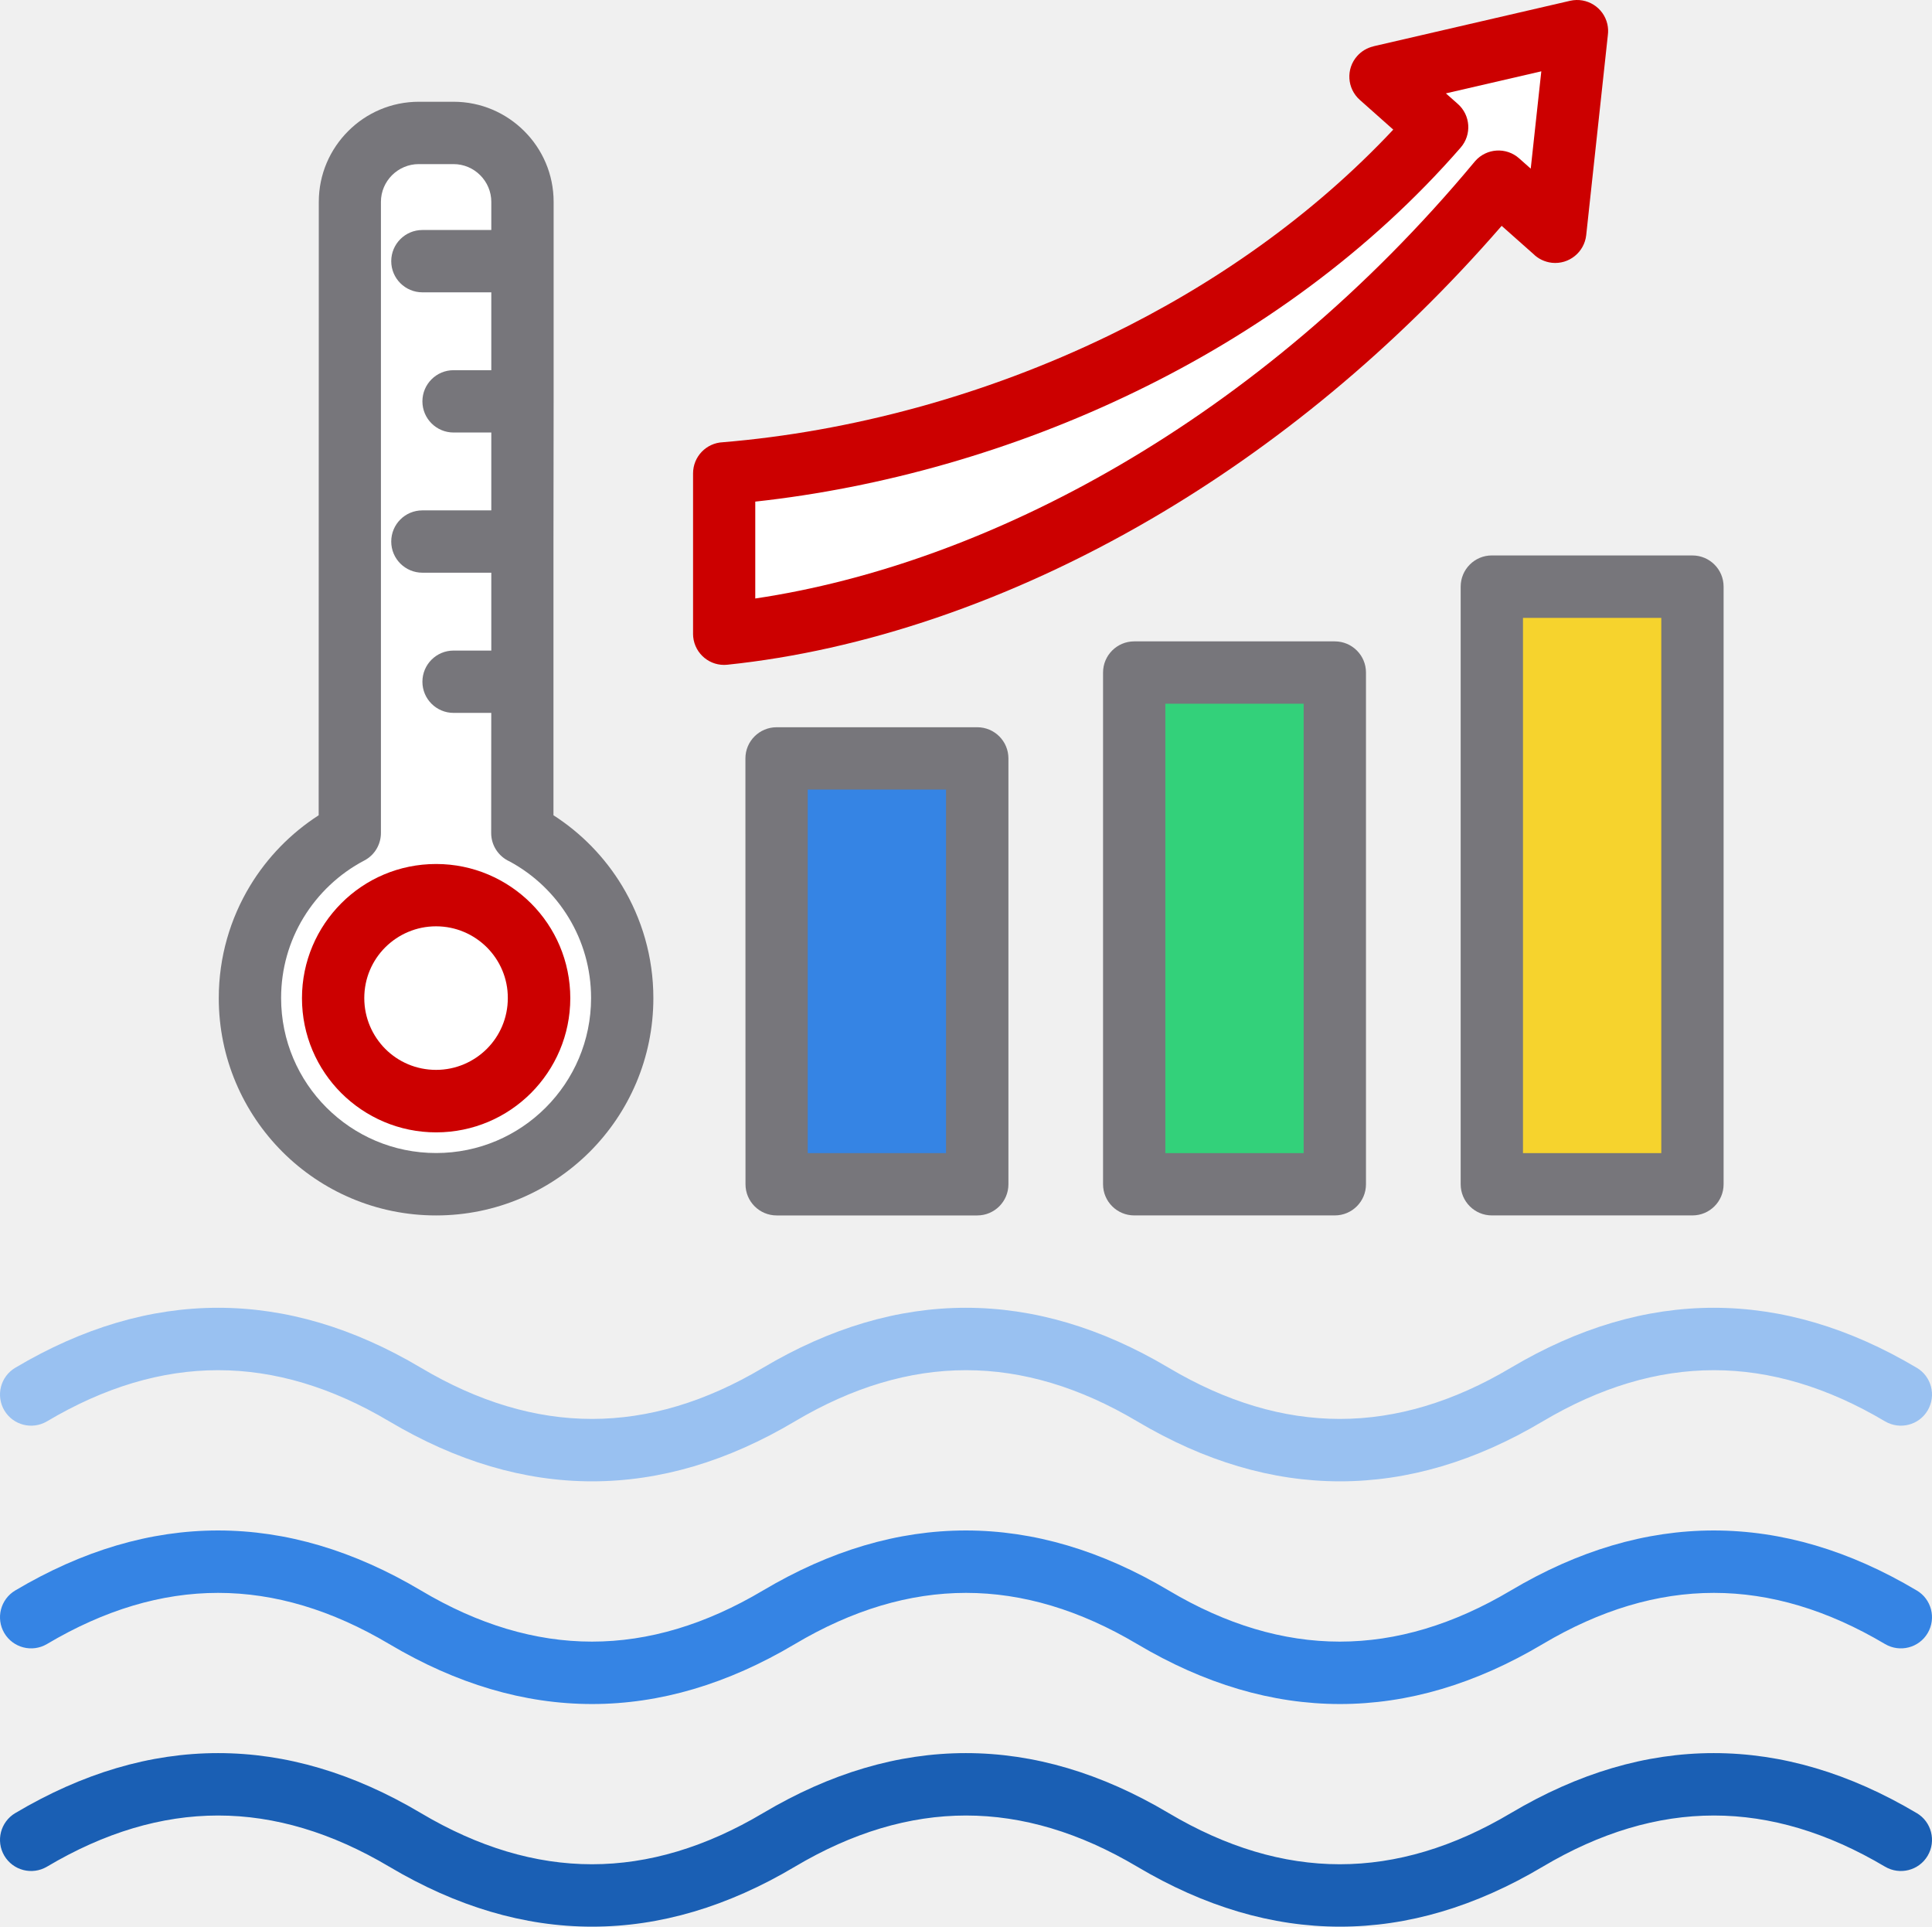
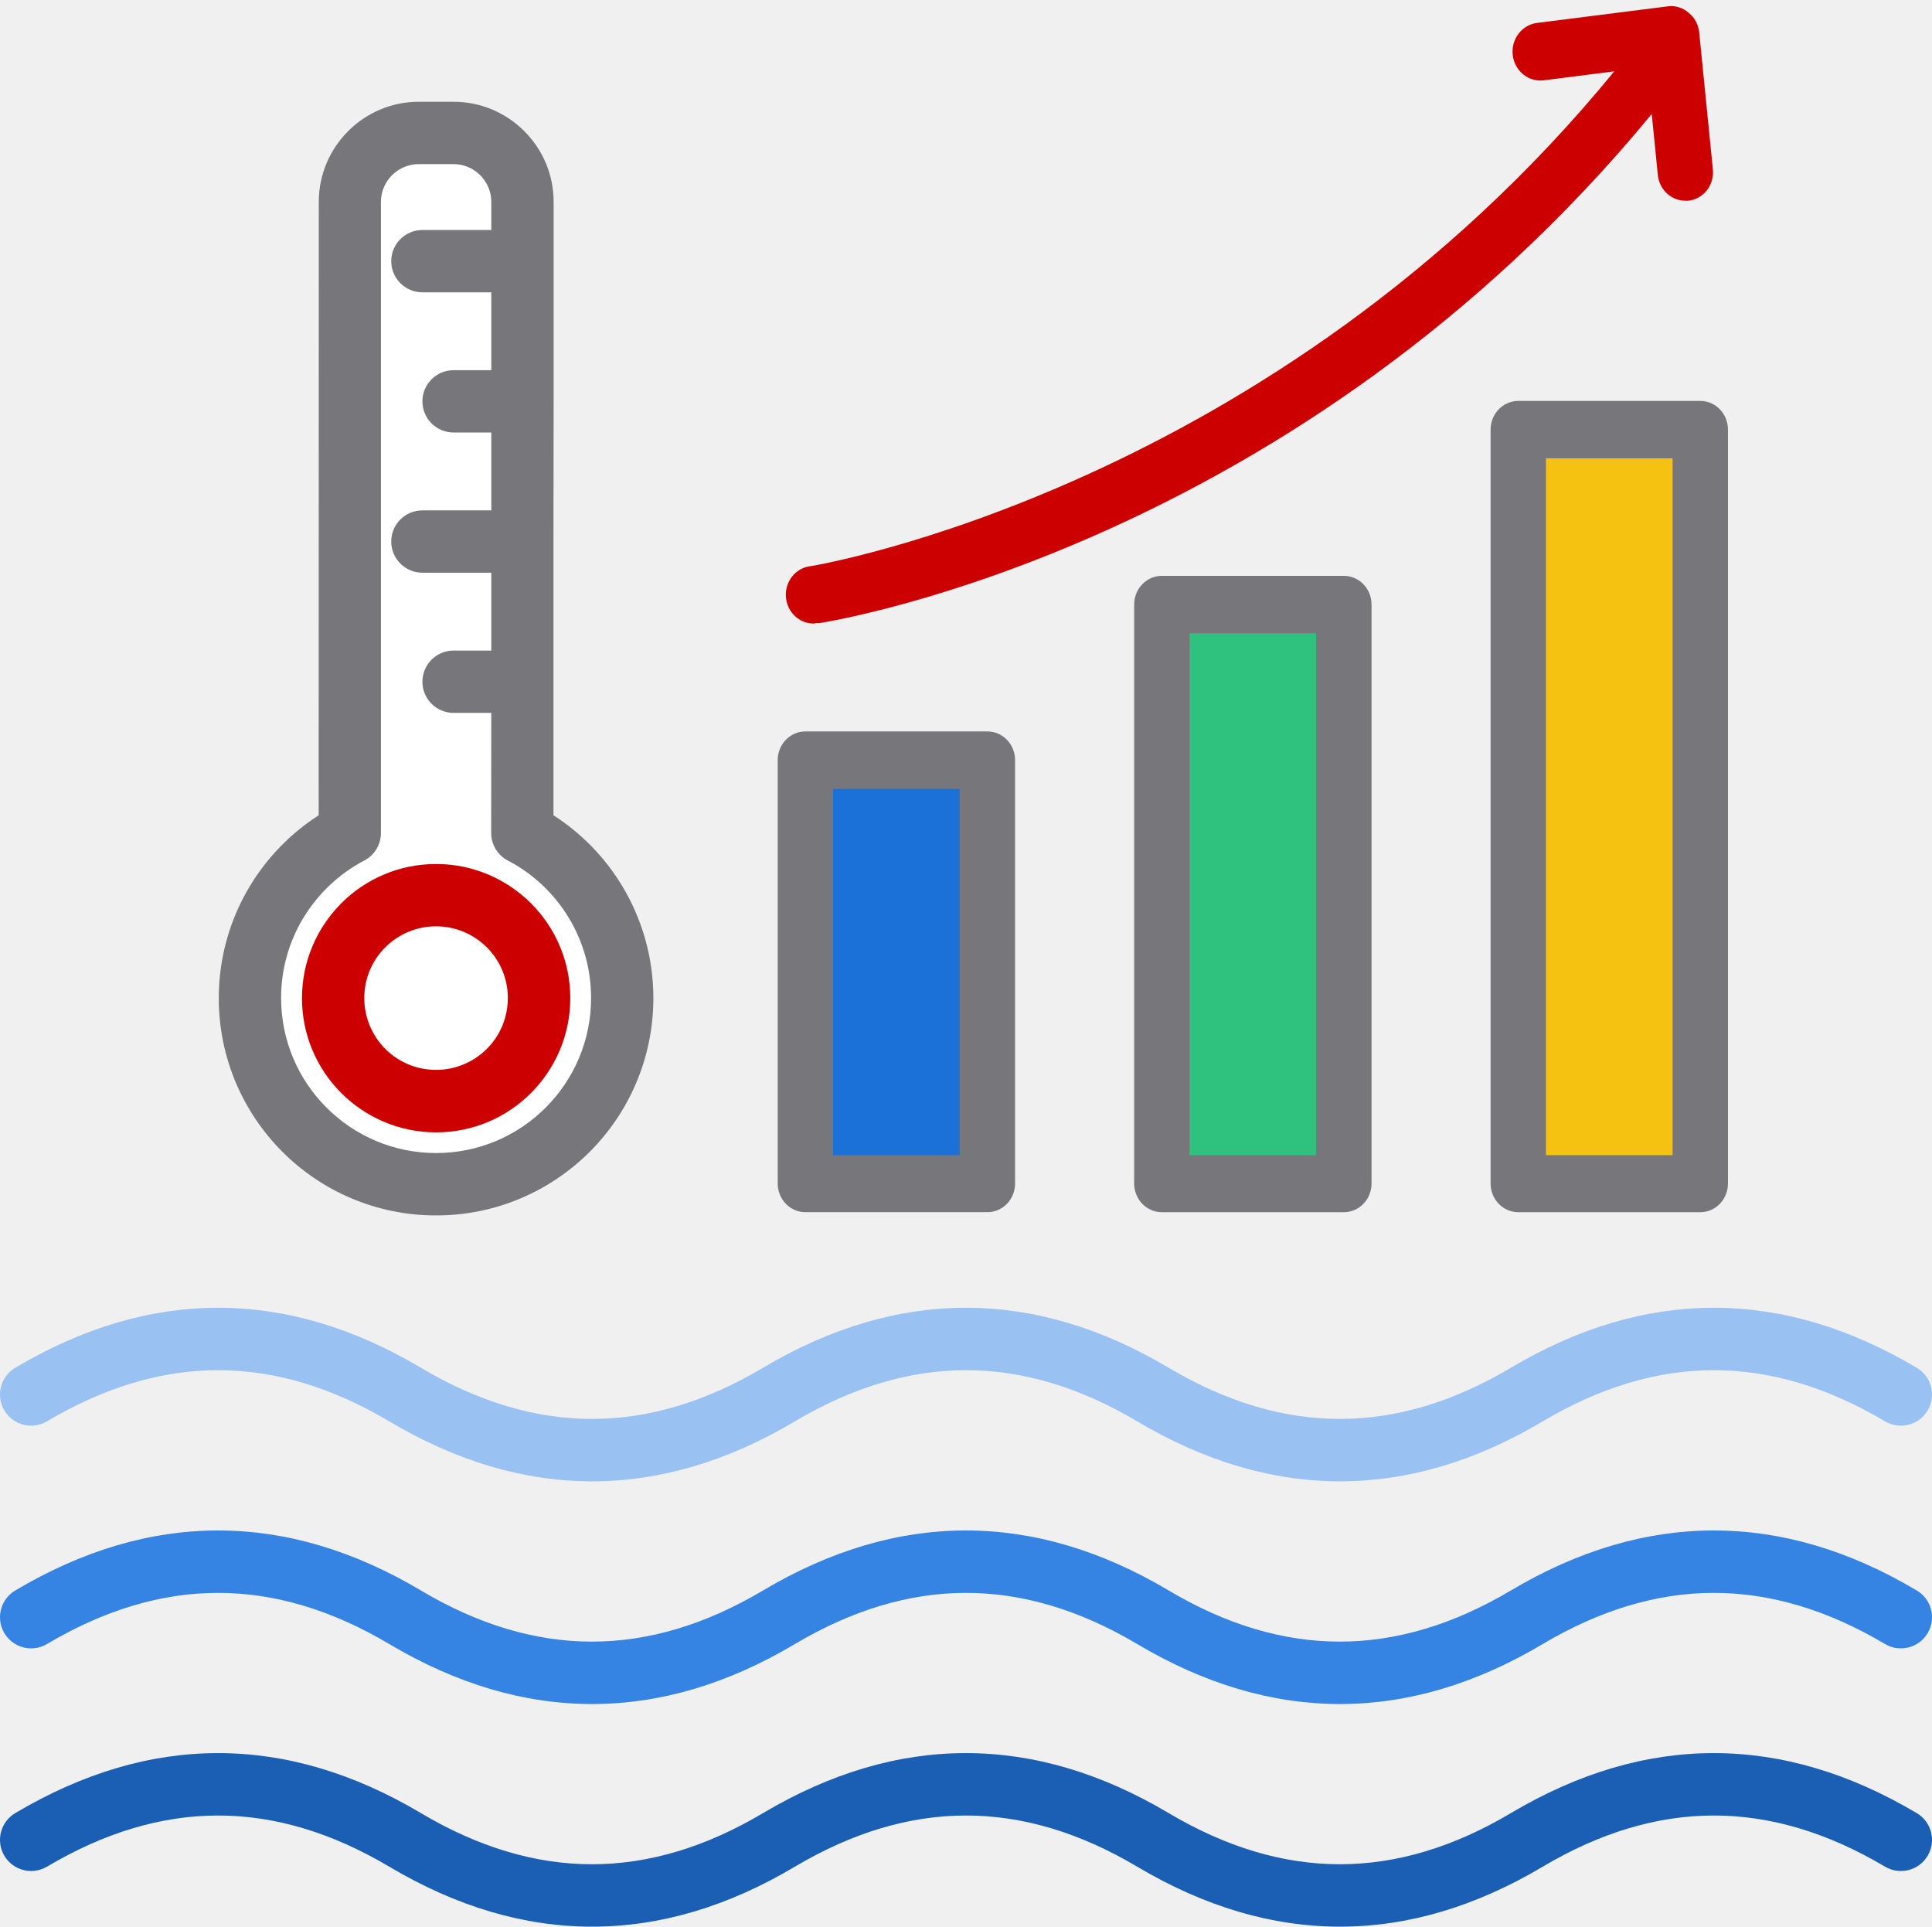
<svg xmlns="http://www.w3.org/2000/svg" version="1.1" viewBox="-5 -10 92.77 92.495" id="svg835" width="92.77" height="92.495">
  <defs id="defs839" />
-   <path d="m 32.293,24.913 h 9.633 c 0.824,0 1.496,0.668 1.496,1.496 v 20.445 c 0,0.824 -0.668,1.496 -1.496,1.496 h -9.633 c -0.824,0 -1.496,-0.668 -1.496,-1.496 l -0.004,-20.445 c 0,-0.828 0.672,-1.496 1.5,-1.496 z" id="path1663" style="fill:#77767b" />
-   <path d="m 49.462,20.791 h 9.633 c 0.824,0 1.496,0.668 1.496,1.496 v 24.566 c 0,0.824 -0.668,1.496 -1.496,1.496 h -9.633 c -0.824,0 -1.496,-0.668 -1.496,-1.496 v -24.566 c 0,-0.828 0.672,-1.496 1.496,-1.496 z" id="path1659" style="fill:#77767b" />
-   <path d="m 66.634,16.666 h 9.633 c 0.824,0 1.496,0.668 1.496,1.496 v 28.691 c 0,0.824 -0.668,1.496 -1.496,1.496 h -9.633 c -0.824,0 -1.496,-0.668 -1.496,-1.496 v -28.688 c 0,-0.828 0.668,-1.5 1.496,-1.5 z" id="path1655" style="fill:#77767b" />
-   <path d="m 28.274,20.428 h 0.004 c 0,0.051 0.004,0.102 0.008,0.152 0.086,0.82 0.816,1.418 1.637,1.332 6.469,-0.672 13.512,-3.004 20.367,-7.004 5.891,-3.438 11.66,-8.125 16.816,-14.066 l 1.52,1.348 c 0.23,0.23 0.543,0.387 0.895,0.426 0.82,0.086 1.555,-0.508 1.645,-1.328 l 1.039,-9.602 c 0.023,-0.172 0.016,-0.348 -0.023,-0.527 -0.184,-0.805 -0.984,-1.305 -1.789,-1.121 l -9.441,2.184 v 0.004 c -0.293,0.066 -0.57,0.223 -0.785,0.465 -0.547,0.617 -0.488,1.559 0.129,2.106 l 1.605,1.426 c -3.887,4.141 -8.602,7.434 -13.641,9.879 -6.016,2.918 -12.48,4.625 -18.551,5.129 -0.797,0.035 -1.43,0.691 -1.43,1.496 v 7.703 z" id="path1667" style="fill:#cc0000;fill-opacity:1" />
  <path d="m 87.036,66.353 c 0.711,0.418 0.945,1.336 0.527,2.047 -0.418,0.711 -1.336,0.945 -2.047,0.527 -2.758,-1.637 -5.496,-2.457 -8.219,-2.457 -2.723,0 -5.461,0.82 -8.219,2.457 -3.227,1.918 -6.473,2.879 -9.734,2.879 -3.262,0 -6.508,-0.961 -9.738,-2.879 -2.758,-1.637 -5.496,-2.457 -8.219,-2.457 -2.723,0 -5.461,0.82 -8.219,2.457 -3.227,1.918 -6.473,2.879 -9.738,2.879 -3.262,0 -6.508,-0.961 -9.738,-2.879 -2.758,-1.637 -5.496,-2.457 -8.219,-2.457 -2.723,0 -5.461,0.82 -8.219,2.457 -0.711,0.418 -1.625,0.184 -2.047,-0.527 -0.418,-0.711 -0.184,-1.625 0.527,-2.047 3.231,-1.918 6.477,-2.879 9.738,-2.879 3.262,0 6.508,0.961 9.738,2.879 2.754,1.641 5.496,2.457 8.215,2.457 2.723,0 5.461,-0.82 8.215,-2.457 3.231,-1.918 6.477,-2.879 9.738,-2.879 3.262,0 6.508,0.961 9.738,2.879 2.758,1.641 5.496,2.457 8.219,2.457 2.723,0 5.461,-0.82 8.215,-2.457 3.231,-1.918 6.477,-2.879 9.738,-2.879 3.269,0 6.516,0.957 9.746,2.879 z" id="path1681" style="fill:#3584e4" />
  <path d="m 87.036,55.662 c 0.711,0.418 0.945,1.336 0.527,2.047 -0.418,0.711 -1.336,0.945 -2.047,0.527 -2.758,-1.637 -5.496,-2.457 -8.219,-2.457 -2.723,0 -5.461,0.82 -8.219,2.457 -3.227,1.918 -6.473,2.879 -9.734,2.879 -3.262,0 -6.508,-0.961 -9.738,-2.879 -2.758,-1.637 -5.496,-2.457 -8.219,-2.457 -2.723,0 -5.461,0.82 -8.219,2.457 -3.227,1.918 -6.473,2.879 -9.738,2.879 -3.262,0 -6.508,-0.961 -9.738,-2.879 -2.758,-1.637 -5.496,-2.457 -8.219,-2.457 -2.723,0 -5.461,0.82 -8.219,2.457 -0.711,0.418 -1.625,0.184 -2.047,-0.527 -0.418,-0.711 -0.184,-1.625 0.527,-2.047 3.231,-1.918 6.477,-2.879 9.738,-2.879 3.262,0 6.508,0.961 9.738,2.879 2.754,1.637 5.496,2.457 8.215,2.457 2.723,0 5.461,-0.82 8.215,-2.457 3.231,-1.918 6.477,-2.879 9.738,-2.879 3.262,0 6.508,0.961 9.738,2.879 2.758,1.637 5.496,2.457 8.219,2.457 2.723,0 5.461,-0.82 8.215,-2.457 3.231,-1.918 6.477,-2.879 9.738,-2.879 3.269,0 6.516,0.961 9.746,2.879 z" id="path1679" style="fill:#99c1f1" />
  <path d="m 10.302,29.139 c -1.34,0.863 -2.469,2.023 -3.293,3.383 -0.953,1.574 -1.504,3.422 -1.504,5.394 0,2.883 1.168,5.488 3.055,7.379 1.887,1.887 4.496,3.055 7.379,3.055 2.883,0 5.488,-1.168 7.379,-3.055 1.887,-1.887 3.055,-4.496 3.055,-7.379 0,-1.973 -0.551,-3.816 -1.504,-5.394 -0.824,-1.363 -1.953,-2.523 -3.293,-3.383 v -13.141 l 0.008,-6.731 v -9.578 c 0,-1.324 -0.539,-2.527 -1.41,-3.394 -0.871,-0.871 -2.07,-1.41 -3.394,-1.41 h -1.668 c -1.324,0 -2.527,0.539 -3.394,1.41 -0.871,0.871 -1.41,2.07 -1.41,3.394 z" id="path1677" style="fill:#77767b" />
  <path d="m 18.591,24.224 h -1.812 c -0.824,0 -1.496,-0.668 -1.496,-1.496 0,-0.824 0.668,-1.496 1.496,-1.496 h 1.812 v -3.738 h -3.309 c -0.824,0 -1.496,-0.668 -1.496,-1.496 0,-0.828 0.668,-1.496 1.496,-1.496 h 3.309 v -3.738 h -1.812 c -0.824,0 -1.496,-0.668 -1.496,-1.496 0,-0.824 0.668,-1.496 1.496,-1.496 h 1.812 v -3.738 h -3.309 c -0.824,0 -1.496,-0.668 -1.496,-1.496 0,-0.824 0.668,-1.496 1.496,-1.496 h 3.309 v -1.352 c 0,-0.496 -0.203,-0.949 -0.535,-1.281 -0.328,-0.328 -0.781,-0.531 -1.281,-0.531 h -1.668 c -0.496,0 -0.949,0.203 -1.281,0.531 -0.328,0.328 -0.535,0.781 -0.535,1.281 V 29.99 c 0,0.535 -0.289,1.055 -0.797,1.32 -1.207,0.633 -2.219,1.59 -2.926,2.754 -0.68,1.121 -1.07,2.438 -1.07,3.848 0,2.055 0.832,3.914 2.18,5.262 1.348,1.348 3.207,2.18 5.262,2.18 2.055,0 3.914,-0.832 5.262,-2.18 1.348,-1.348 2.18,-3.207 2.18,-5.262 0,-1.41 -0.391,-2.727 -1.07,-3.848 -0.688,-1.137 -1.668,-2.074 -2.84,-2.707 -0.523,-0.234 -0.887,-0.758 -0.887,-1.367 l 0.004,-5.766 z" id="path1675" style="fill:#ffffff" />
  <path d="m 15.942,31.478 c 1.777,0 3.387,0.723 4.555,1.887 1.164,1.164 1.887,2.773 1.887,4.555 0,1.777 -0.723,3.387 -1.887,4.555 -1.164,1.164 -2.773,1.887 -4.555,1.887 -1.777,0 -3.387,-0.723 -4.555,-1.887 -1.164,-1.164 -1.887,-2.773 -1.887,-4.555 0,-1.777 0.723,-3.387 1.887,-4.555 1.164,-1.168 2.773,-1.887 4.555,-1.887 z" id="path1671" style="fill:#cc0000;fill-opacity:1" />
  <path d="m 18.376,35.478 c -0.625,-0.621 -1.484,-1.008 -2.438,-1.008 -0.953,0 -1.812,0.387 -2.438,1.008 -0.625,0.625 -1.008,1.484 -1.008,2.438 0,0.949 0.387,1.812 1.008,2.438 0.625,0.625 1.484,1.008 2.438,1.008 0.953,0 1.812,-0.387 2.438,-1.008 0.625,-0.625 1.008,-1.484 1.008,-2.438 0.004,-0.953 -0.383,-1.812 -1.008,-2.438 z" id="path1673" style="fill:#ffffff" />
-   <path d="m 31.266,14.08 v 4.652 c 5.594,-0.832 11.609,-2.965 17.512,-6.41 5.996,-3.5 11.852,-8.34 17.004,-14.527 0.02,-0.023 0.035,-0.043 0.055,-0.066 0.547,-0.617 1.488,-0.676 2.106,-0.129 l 0.559,0.496 0.508,-4.672 -4.582,1.059 0.566,0.5 c 0.621,0.543 0.684,1.484 0.141,2.106 -4.34,4.981 -9.762,8.879 -15.582,11.699 -5.918,2.875 -12.258,4.637 -18.285,5.293 z" id="path1669" style="fill:#ffffff" />
-   <path d="m 40.426,27.905 h -6.641 v 17.453 h 6.641 z" id="path1665" style="fill:#3584e4" />
-   <path d="m 57.598,23.784 h -6.641 v 21.574 h 6.641 z" id="path1661" style="fill:#33d17a" />
-   <path d="m 74.771,19.663 h -6.641 v 25.695 h 6.641 z" id="path1657" style="fill:#f6d32d" />
  <path d="m 87.036,77.041 c 0.711,0.418 0.945,1.336 0.527,2.047 -0.418,0.711 -1.336,0.945 -2.047,0.527 -2.758,-1.637 -5.496,-2.457 -8.219,-2.457 -2.723,0 -5.461,0.82 -8.219,2.457 -3.227,1.918 -6.473,2.879 -9.734,2.879 -3.262,0 -6.508,-0.961 -9.738,-2.879 -2.758,-1.637 -5.496,-2.457 -8.219,-2.457 -2.723,0 -5.461,0.82 -8.219,2.457 -3.227,1.918 -6.473,2.879 -9.738,2.879 -3.262,0 -6.508,-0.961 -9.738,-2.879 -2.758,-1.637 -5.496,-2.457 -8.219,-2.457 -2.723,0 -5.461,0.82 -8.219,2.457 -0.711,0.418 -1.625,0.184 -2.047,-0.527 -0.418,-0.711 -0.184,-1.625 0.527,-2.047 3.231,-1.918 6.477,-2.879 9.738,-2.879 3.262,0 6.508,0.961 9.738,2.879 2.754,1.637 5.496,2.457 8.215,2.457 2.723,0 5.461,-0.82 8.215,-2.457 3.231,-1.918 6.477,-2.879 9.738,-2.879 3.262,0 6.508,0.961 9.738,2.879 2.758,1.637 5.496,2.457 8.219,2.457 2.723,0 5.461,-0.82 8.215,-2.457 3.231,-1.918 6.477,-2.879 9.738,-2.879 3.269,0 6.516,0.961 9.746,2.879 z" id="path829" style="fill:#1a5fb4" />
+   <g id="g1568" transform="matrix(1.182788,0,0,0.9650276,-111.0128,-0.3324798)">
+     <path style="fill:#1c71d8;fill-opacity:1;fill-rule:evenodd;stroke:#1c71d8;stroke-width:1;stroke-linecap:round;stroke-miterlimit:4;stroke-dasharray:none" d="m 123.475,38.321 v -9.091 h 2.522 2.522 v 9.091 9.091 h -2.522 -2.522 z" id="path1347" />
+     <path style="fill:#2ec27e;fill-opacity:1;fill-rule:evenodd;stroke:#2ec27e;stroke-width:1;stroke-linecap:round;stroke-miterlimit:4;stroke-dasharray:none" d="M 138.021,34.45 V 21.488 h 2.463 2.463 v 12.962 12.962 h -2.463 -2.463 z" id="path1386" />
+     <path style="fill:#f5c211;fill-opacity:1;fill-rule:evenodd;stroke:#f5c211;stroke-width:1;stroke-linecap:round;stroke-miterlimit:4;stroke-dasharray:none" d="M 152.449,30.11 V 12.808 h 2.522 2.522 V 30.11 47.412 h -2.522 -2.522 z" id="path1425" />
+     <path d="m 129.715,26.369 h -7.389 a 1.124,1.428 0 0 0 -1.124,1.428 v 21.06 a 1.124,1.428 0 0 0 1.124,1.428 h 7.389 a 1.124,1.428 0 0 0 1.124,-1.428 V 27.797 a 1.124,1.428 0 0 0 -1.124,-1.428 z m -1.124,21.079 h -5.141 V 29.226 h 5.141 z" id="path900" style="fill:#77767b;fill-opacity:1;stroke-width:0.845" />
+     <path d="m 144.186,18.629 h -7.389 a 1.124,1.428 0 0 0 -1.124,1.428 v 28.801 a 1.124,1.428 0 0 0 1.124,1.428 h 7.389 a 1.124,1.428 0 0 0 1.124,-1.428 V 20.057 a 1.124,1.428 0 0 0 -1.124,-1.428 z m -1.124,28.82 h -5.141 V 21.485 h 5.141 z" id="path902" style="fill:#77767b;fill-opacity:1;stroke-width:0.845" />
+     <path d="m 158.656,9.927 h -7.389 a 1.124,1.428 0 0 0 -1.124,1.428 v 37.503 a 1.124,1.428 0 0 0 1.124,1.428 h 7.389 a 1.124,1.428 0 0 0 1.124,-1.428 V 11.355 a 1.124,1.428 0 0 0 -1.124,-1.428 z m -1.124,37.522 h -5.141 v -34.666 h 5.141 z" id="path904" style="fill:#77767b;fill-opacity:1;stroke-width:0.845" />
+     <path d="m 122.724,20.98 h 0.172 c 0.817,-0.162 19.409,-3.942 33.789,-25.326 l 0.247,3.028 a 1.124,1.428 0 0 0 1.117,1.285 h 0.12 a 1.117,1.419 0 0 0 0.997,-1.571 l -0.555,-6.817 a 1.094,1.39 0 0 0 -0.42,-0.952 1.079,1.371 0 0 0 -0.832,-0.333 l -5.328,0.828 a 1.132,1.438 0 0 0 0.27,2.856 l 2.863,-0.447 C 141.286,14.306 122.754,18.105 122.559,18.143 a 1.127,1.432 0 0 0 0.165,2.856 z" id="path906" style="fill:#cc0000;fill-opacity:1;stroke-width:0.845" />
+   </g>
+   <g id="g1399">
+     <path d="m 43.576,-91.32 h 9.633 c 0.824,0 1.496,0.668 1.496,1.496 v 20.445 c 0,0.824 -0.668,1.496 -1.496,1.496 h -9.633 c -0.824,0 -1.496,-0.668 -1.496,-1.496 l -0.004,-20.445 c 0,-0.828 0.672,-1.496 1.5,-1.496 z" id="path1663-6" style="fill:#77767b" />
+     <path d="m 60.744,-95.441 h 9.633 c 0.824,0 1.496,0.668 1.496,1.496 v 24.566 c 0,0.824 -0.668,1.496 -1.496,1.496 h -9.633 c -0.824,0 -1.496,-0.668 -1.496,-1.496 v -24.566 c 0,-0.828 0.672,-1.496 1.496,-1.496 z" id="path1659-0" style="fill:#77767b" />
+     <path d="m 77.916,-99.566 h 9.633 c 0.824,0 1.496,0.668 1.496,1.496 v 28.691 c 0,0.824 -0.668,1.496 -1.496,1.496 h -9.633 c -0.824,0 -1.496,-0.668 -1.496,-1.496 v -28.688 c 0,-0.828 0.668,-1.5 1.496,-1.5 z" id="path1655-6" style="fill:#77767b" />
+     <path d="m 39.557,-95.804 h 0.004 c 0,0.051 0.004,0.102 0.008,0.152 0.086,0.82 0.816,1.418 1.637,1.332 6.469,-0.672 13.512,-3.004 20.367,-7.004 5.891,-3.438 11.66,-8.125 16.816,-14.066 l 1.52,1.348 c 0.23,0.23 0.543,0.387 0.895,0.426 0.82,0.086 1.555,-0.508 1.645,-1.328 l 1.039,-9.602 c 0.023,-0.172 0.016,-0.348 -0.023,-0.527 -0.184,-0.805 -0.984,-1.305 -1.789,-1.121 l -9.441,2.184 v 0.004 c -0.293,0.066 -0.57,0.223 -0.785,0.465 -0.547,0.617 -0.488,1.559 0.129,2.106 l 1.605,1.426 c -3.887,4.141 -8.602,7.434 -13.641,9.879 -6.016,2.918 -12.48,4.625 -18.551,5.129 -0.797,0.035 -1.43,0.691 -1.43,1.496 v 7.703 z" id="path1667-2" style="fill:#cc0000;fill-opacity:1" />
+     <path d="m 98.318,-49.88 c 0.711,0.418 0.945,1.336 0.527,2.047 -0.418,0.711 -1.336,0.945 -2.047,0.527 -2.758,-1.637 -5.496,-2.457 -8.219,-2.457 -2.723,0 -5.461,0.82 -8.219,2.457 -3.227,1.918 -6.473,2.879 -9.734,2.879 -3.262,0 -6.508,-0.961 -9.738,-2.879 -2.758,-1.637 -5.496,-2.457 -8.219,-2.457 -2.723,0 -5.461,0.82 -8.219,2.457 -3.227,1.918 -6.473,2.879 -9.738,2.879 -3.262,0 -6.508,-0.961 -9.738,-2.879 -2.758,-1.637 -5.496,-2.457 -8.219,-2.457 -2.723,0 -5.461,0.82 -8.219,2.457 -0.711,0.418 -1.625,0.184 -2.047,-0.527 -0.418,-0.711 -0.184,-1.625 0.527,-2.047 3.231,-1.918 6.477,-2.879 9.738,-2.879 3.262,0 6.508,0.961 9.738,2.879 2.754,1.641 5.496,2.457 8.215,2.457 2.723,0 5.461,-0.82 8.215,-2.457 3.231,-1.918 6.477,-2.879 9.738,-2.879 3.262,0 6.508,0.961 9.738,2.879 2.758,1.641 5.496,2.457 8.219,2.457 2.723,0 5.461,-0.82 8.215,-2.457 3.231,-1.918 6.477,-2.879 9.738,-2.879 3.269,0 6.516,0.957 9.746,2.879 z" id="path1681-6" style="fill:#3584e4" />
+     <path d="m 98.318,-60.571 c 0.711,0.418 0.945,1.336 0.527,2.047 -0.418,0.711 -1.336,0.945 -2.047,0.527 -2.758,-1.637 -5.496,-2.457 -8.219,-2.457 -2.723,0 -5.461,0.82 -8.219,2.457 -3.227,1.918 -6.473,2.879 -9.734,2.879 -3.262,0 -6.508,-0.961 -9.738,-2.879 -2.758,-1.637 -5.496,-2.457 -8.219,-2.457 -2.723,0 -5.461,0.82 -8.219,2.457 -3.227,1.918 -6.473,2.879 -9.738,2.879 -3.262,0 -6.508,-0.961 -9.738,-2.879 -2.758,-1.637 -5.496,-2.457 -8.219,-2.457 -2.723,0 -5.461,0.82 -8.219,2.457 -0.711,0.418 -1.625,0.184 -2.047,-0.527 -0.418,-0.711 -0.184,-1.625 0.527,-2.047 3.231,-1.918 6.477,-2.879 9.738,-2.879 3.262,0 6.508,0.961 9.738,2.879 2.754,1.637 5.496,2.457 8.215,2.457 2.723,0 5.461,-0.82 8.215,-2.457 3.231,-1.918 6.477,-2.879 9.738,-2.879 3.262,0 6.508,0.961 9.738,2.879 2.758,1.637 5.496,2.457 8.219,2.457 2.723,0 5.461,-0.82 8.215,-2.457 3.231,-1.918 6.477,-2.879 9.738,-2.879 3.269,0 6.516,0.961 9.746,2.879 z" id="path1679-1" style="fill:#99c1f1" />
+     <path d="m 21.584,-87.094 c -1.34,0.863 -2.469,2.023 -3.293,3.383 -0.953,1.574 -1.504,3.422 -1.504,5.394 0,2.883 1.168,5.488 3.055,7.379 1.887,1.887 4.496,3.055 7.379,3.055 2.883,0 5.488,-1.168 7.379,-3.055 1.887,-1.887 3.055,-4.496 3.055,-7.379 0,-1.973 -0.551,-3.816 -1.504,-5.394 -0.824,-1.363 -1.953,-2.523 -3.293,-3.383 v -13.141 l 0.008,-6.731 v -9.578 c 0,-1.324 -0.539,-2.527 -1.41,-3.394 -0.871,-0.871 -2.07,-1.41 -3.394,-1.41 h -1.668 c -1.324,0 -2.527,0.539 -3.394,1.41 -0.871,0.871 -1.41,2.07 -1.41,3.394 z" id="path1677-8" style="fill:#77767b" />
+     <path d="m 29.873,-92.008 h -1.812 c -0.824,0 -1.496,-0.668 -1.496,-1.496 0,-0.824 0.668,-1.496 1.496,-1.496 h 1.812 v -3.738 h -3.309 c -0.824,0 -1.496,-0.668 -1.496,-1.496 0,-0.828 0.668,-1.496 1.496,-1.496 h 3.309 v -3.738 h -1.812 c -0.824,0 -1.496,-0.668 -1.496,-1.496 0,-0.824 0.668,-1.496 1.496,-1.496 h 1.812 v -3.738 h -3.309 c -0.824,0 -1.496,-0.668 -1.496,-1.496 0,-0.824 0.668,-1.496 1.496,-1.496 h 3.309 v -1.352 c 0,-0.496 -0.203,-0.949 -0.535,-1.281 -0.328,-0.328 -0.781,-0.531 -1.281,-0.531 h -1.668 c -0.496,0 -0.949,0.203 -1.281,0.531 -0.328,0.328 -0.535,0.781 -0.535,1.281 v 30.301 c 0,0.535 -0.289,1.055 -0.797,1.32 -1.207,0.633 -2.219,1.59 -2.926,2.754 -0.68,1.121 -1.07,2.438 -1.07,3.848 0,2.055 0.832,3.914 2.18,5.262 1.348,1.348 3.207,2.18 5.262,2.18 2.055,0 3.914,-0.832 5.262,-2.18 1.348,-1.348 2.18,-3.207 2.18,-5.262 0,-1.41 -0.391,-2.727 -1.07,-3.848 -0.688,-1.137 -1.668,-2.074 -2.84,-2.707 -0.523,-0.234 -0.887,-0.758 -0.887,-1.367 l 0.004,-5.766 z" id="path1675-7" style="fill:#ffffff" />
+     <path d="m 27.225,-84.754 c 1.777,0 3.387,0.723 4.555,1.887 1.164,1.164 1.887,2.773 1.887,4.555 0,1.777 -0.723,3.387 -1.887,4.555 -1.164,1.164 -2.773,1.887 -4.555,1.887 -1.777,0 -3.387,-0.723 -4.555,-1.887 -1.164,-1.164 -1.887,-2.773 -1.887,-4.555 0,-1.777 0.723,-3.387 1.887,-4.555 1.164,-1.168 2.773,-1.887 4.555,-1.887 z" id="path1671-9" style="fill:#cc0000;fill-opacity:1" />
+     <path d="m 29.658,-80.754 c -0.625,-0.621 -1.484,-1.008 -2.438,-1.008 -0.953,0 -1.812,0.387 -2.438,1.008 -0.625,0.625 -1.008,1.484 -1.008,2.438 0,0.949 0.387,1.812 1.008,2.438 0.625,0.625 1.484,1.008 2.438,1.008 0.953,0 1.812,-0.387 2.438,-1.008 0.625,-0.625 1.008,-1.484 1.008,-2.438 0.004,-0.953 -0.383,-1.812 -1.008,-2.438 z" id="path1673-2" style="fill:#ffffff" />
+     <path d="m 42.549,-102.152 v 4.652 c 5.594,-0.832 11.609,-2.965 17.512,-6.41 5.996,-3.5 11.852,-8.34 17.004,-14.527 0.02,-0.023 0.035,-0.043 0.055,-0.066 0.547,-0.617 1.488,-0.676 2.106,-0.129 l 0.559,0.496 0.508,-4.672 -4.582,1.059 0.566,0.5 c 0.621,0.543 0.684,1.484 0.141,2.106 -4.34,4.981 -9.762,8.879 -15.582,11.699 -5.918,2.875 -12.258,4.637 -18.285,5.293 z" id="path1669-0" style="fill:#ffffff" />
+     <path d="m 51.709,-88.327 h -6.641 v 17.453 h 6.641 z" id="path1665-2" style="fill:#3584e4" />
+     <path d="m 68.881,-92.449 h -6.641 v 21.574 h 6.641 z" id="path1661-3" style="fill:#33d17a" />
+     <path d="m 86.053,-96.57 h -6.641 v 25.695 h 6.641 z" id="path1657-7" style="fill:#f6d32d" />
+     <path d="m 98.318,-39.191 c 0.711,0.418 0.945,1.336 0.527,2.047 -0.418,0.711 -1.336,0.945 -2.047,0.527 -2.758,-1.637 -5.496,-2.457 -8.219,-2.457 -2.723,0 -5.461,0.82 -8.219,2.457 -3.227,1.918 -6.473,2.879 -9.734,2.879 -3.262,0 -6.508,-0.961 -9.738,-2.879 -2.758,-1.637 -5.496,-2.457 -8.219,-2.457 -2.723,0 -5.461,0.82 -8.219,2.457 -3.227,1.918 -6.473,2.879 -9.738,2.879 -3.262,0 -6.508,-0.961 -9.738,-2.879 -2.758,-1.637 -5.496,-2.457 -8.219,-2.457 -2.723,0 -5.461,0.82 -8.219,2.457 -0.711,0.418 -1.625,0.184 -2.047,-0.527 -0.418,-0.711 -0.184,-1.625 0.527,-2.047 3.231,-1.918 6.477,-2.879 9.738,-2.879 3.262,0 6.508,0.961 9.738,2.879 2.754,1.637 5.496,2.457 8.215,2.457 2.723,0 5.461,-0.82 8.215,-2.457 3.231,-1.918 6.477,-2.879 9.738,-2.879 3.262,0 6.508,0.961 9.738,2.879 2.758,1.637 5.496,2.457 8.219,2.457 2.723,0 5.461,-0.82 8.215,-2.457 3.231,-1.918 6.477,-2.879 9.738,-2.879 3.269,0 6.516,0.961 9.746,2.879 z" id="path829-5" style="fill:#1a5fb4" />
+   </g>
</svg>
